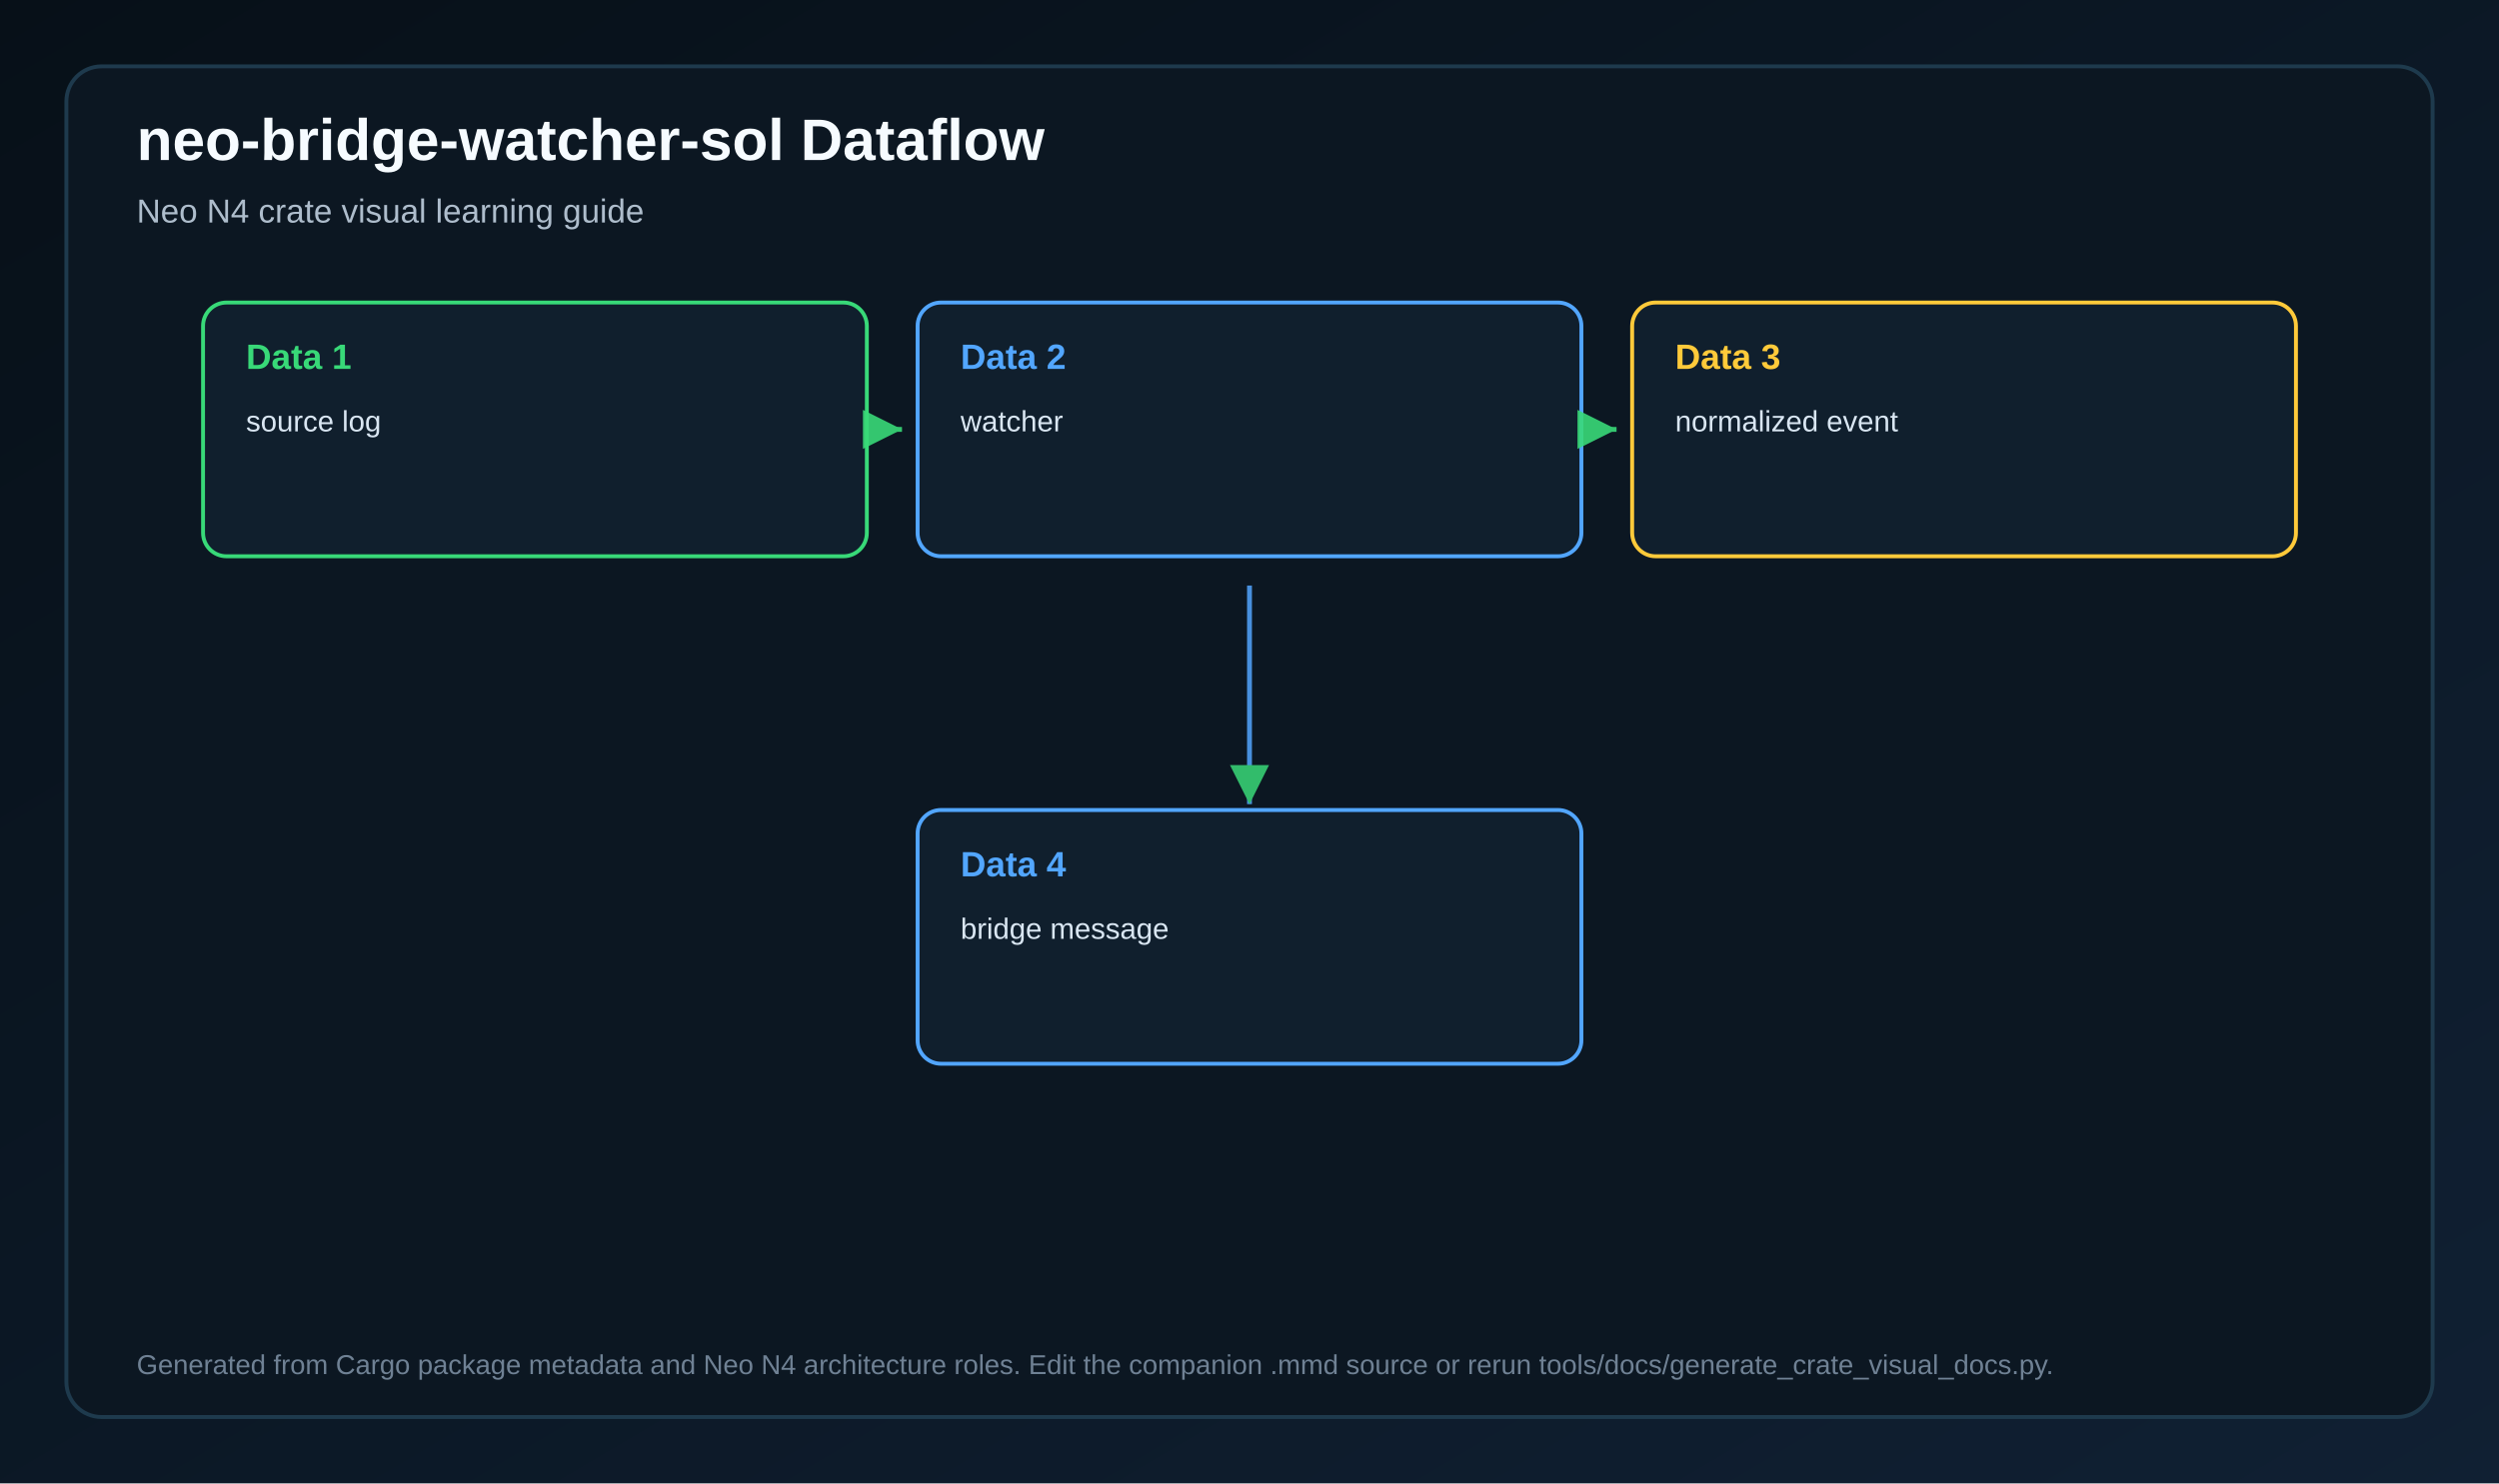
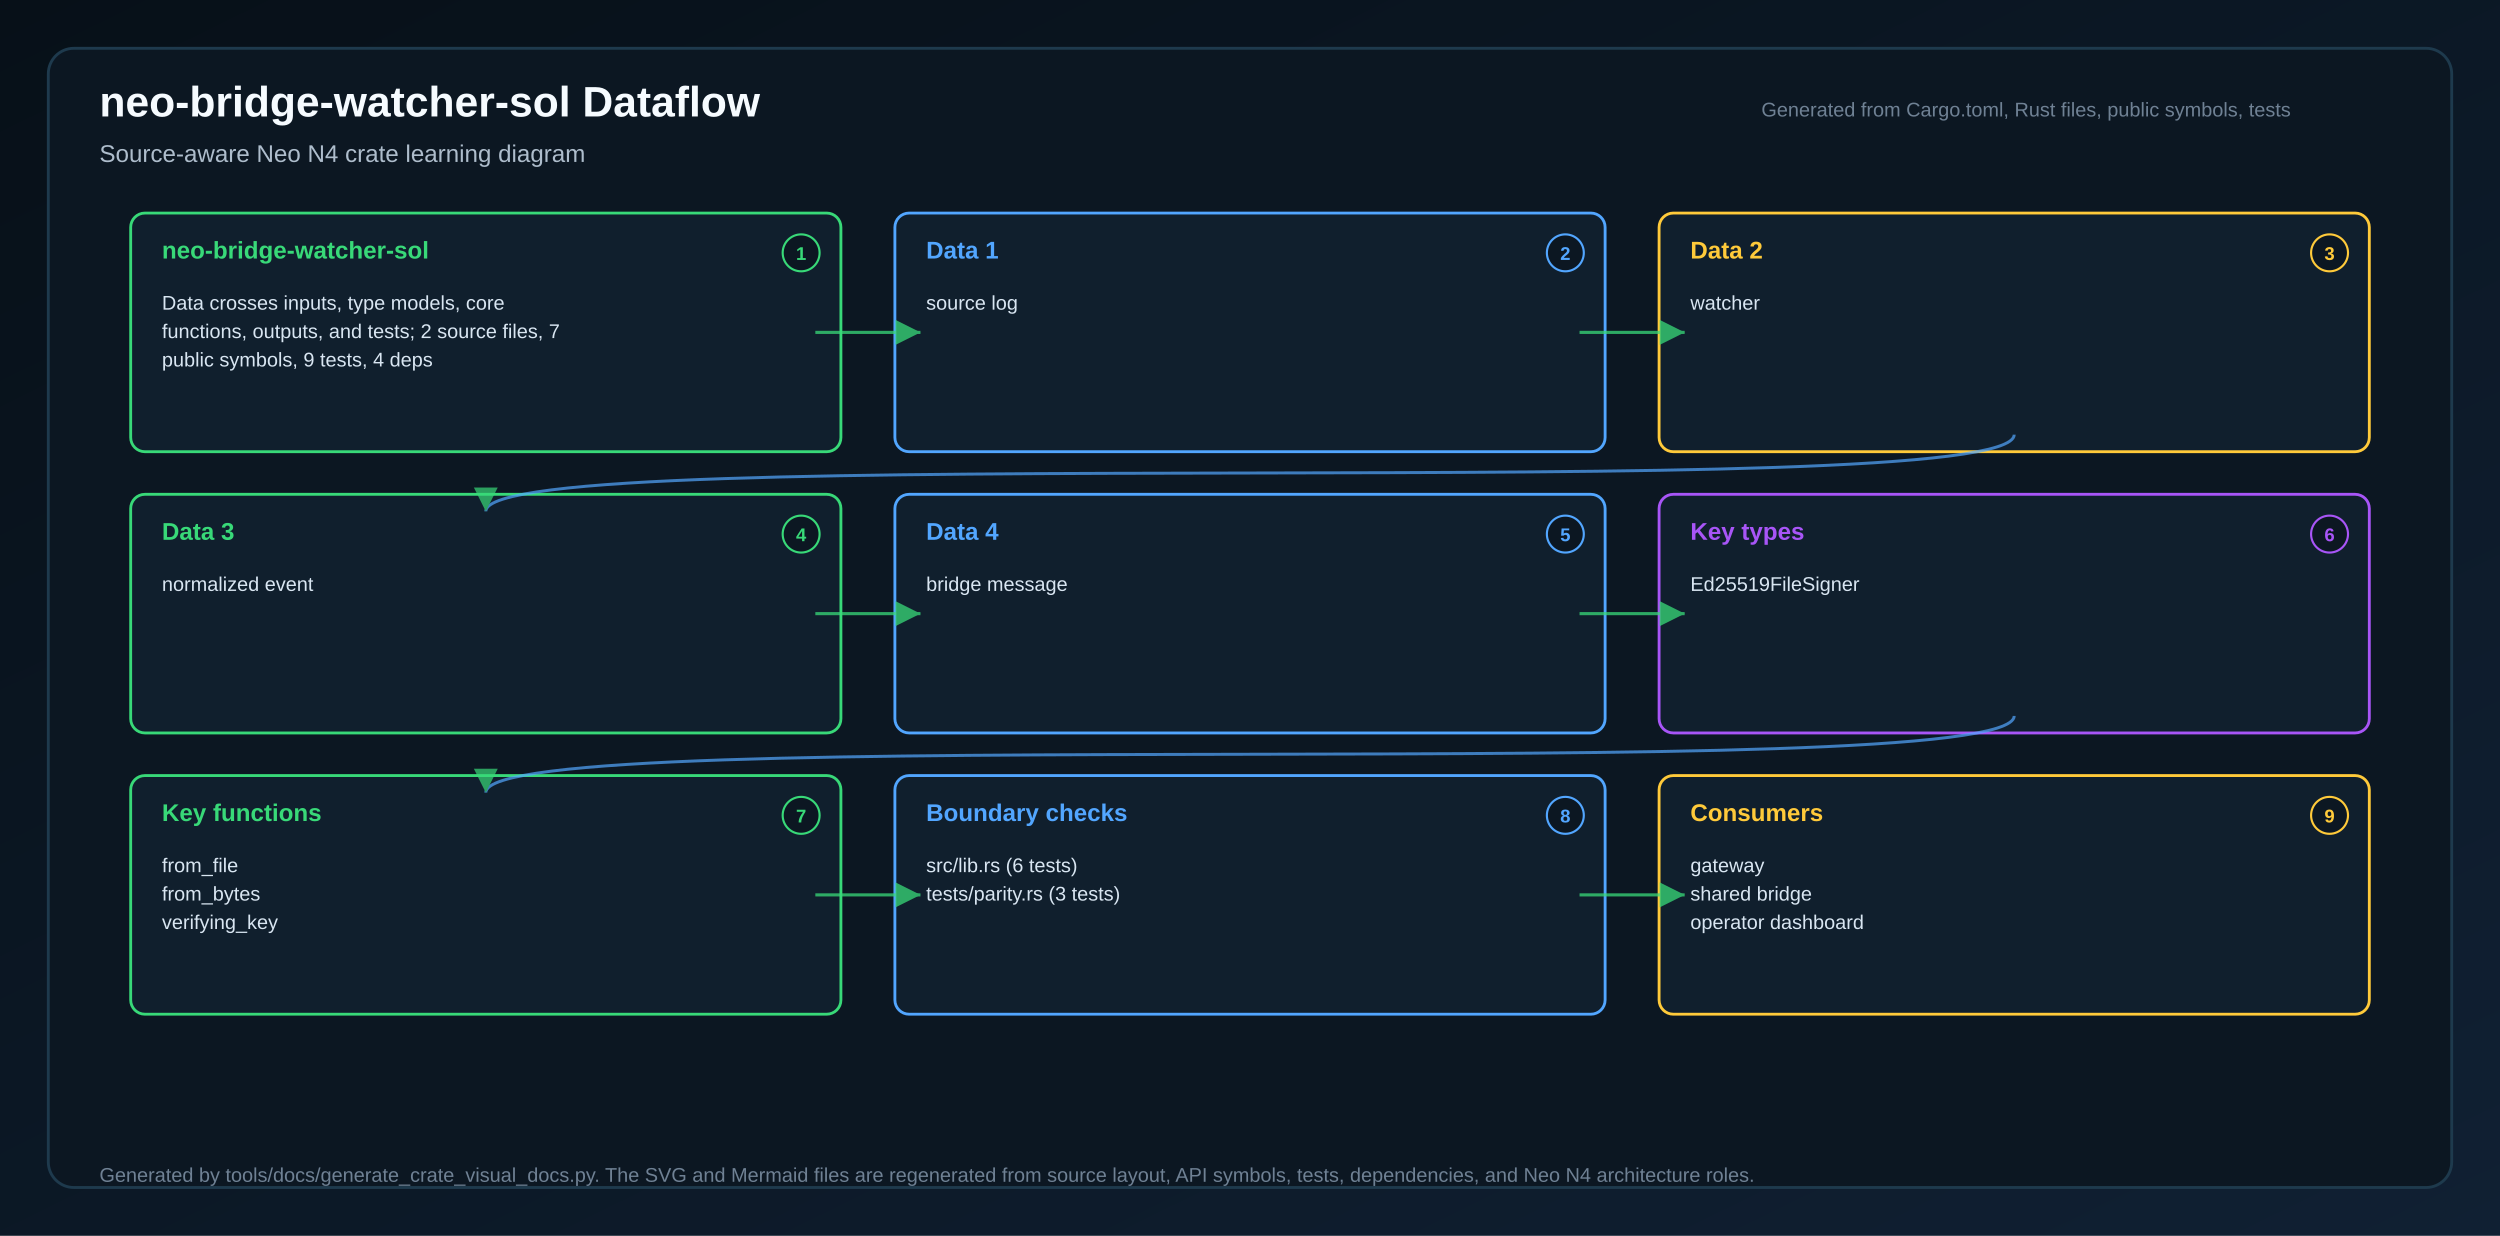
- <svg xmlns="http://www.w3.org/2000/svg" width="1280" height="760" viewBox="0 0 1280 760" role="img" aria-label="neo-bridge-watcher-sol Dataflow">
+ <svg xmlns="http://www.w3.org/2000/svg" width="1760" height="870" viewBox="0 0 1760 870" role="img" aria-label="neo-bridge-watcher-sol Dataflow">
  <defs>
    <linearGradient id="bg" x1="0" x2="1" y1="0" y2="1">
      <stop offset="0" stop-color="#071018" />
      <stop offset="1" stop-color="#102033" />
    </linearGradient>
    <marker id="arrow" markerWidth="12" markerHeight="12" refX="10" refY="6" orient="auto">
      <path d="M2,2 L10,6 L2,10 Z" fill="#38d978" />
    </marker>
  </defs>
-   <rect x="0" y="0" width="1280" height="760" fill="url(#bg)" />
-   <rect x="34" y="34" width="1212" height="692" rx="18" fill="#0c1722" stroke="#1e3a4d" stroke-width="2" />
+   <rect x="0" y="0" width="1760" height="870" fill="url(#bg)" />
+   <rect x="34" y="34" width="1692" height="802" rx="18" fill="#0c1722" stroke="#1e3a4d" stroke-width="2" />
  <text x="70" y="82" fill="#f6fbff" font-size="30" font-family="Segoe UI, Arial, sans-serif" font-weight="700">neo-bridge-watcher-sol Dataflow</text>
-   <text x="70" y="114" fill="#aebdcc" font-size="17" font-family="Segoe UI, Arial, sans-serif">Neo N4 crate visual learning guide</text>
-   <rect x="104" y="155" width="340" height="130" rx="12" fill="#101f2d" stroke="#38d978" stroke-width="2" />
-   <text x="126" y="189" fill="#38d978" font-size="18" font-family="Segoe UI, Arial, sans-serif" font-weight="700">Data 1</text>
-   <text x="126" y="221" fill="#d9e6f2" font-size="15" font-family="Segoe UI, Arial, sans-serif">source log</text>
-   <rect x="470" y="155" width="340" height="130" rx="12" fill="#101f2d" stroke="#52a6ff" stroke-width="2" />
-   <text x="492" y="189" fill="#52a6ff" font-size="18" font-family="Segoe UI, Arial, sans-serif" font-weight="700">Data 2</text>
-   <text x="492" y="221" fill="#d9e6f2" font-size="15" font-family="Segoe UI, Arial, sans-serif">watcher</text>
-   <line x1="452" y1="220" x2="462" y2="220" stroke="#38d978" stroke-width="2.5" marker-end="url(#arrow)" opacity="0.9" />
-   <rect x="836" y="155" width="340" height="130" rx="12" fill="#101f2d" stroke="#ffca3a" stroke-width="2" />
-   <text x="858" y="189" fill="#ffca3a" font-size="18" font-family="Segoe UI, Arial, sans-serif" font-weight="700">Data 3</text>
-   <text x="858" y="221" fill="#d9e6f2" font-size="15" font-family="Segoe UI, Arial, sans-serif">normalized event</text>
-   <line x1="818" y1="220" x2="828" y2="220" stroke="#38d978" stroke-width="2.5" marker-end="url(#arrow)" opacity="0.9" />
-   <rect x="470" y="415" width="340" height="130" rx="12" fill="#101f2d" stroke="#52a6ff" stroke-width="2" />
-   <text x="492" y="449" fill="#52a6ff" font-size="18" font-family="Segoe UI, Arial, sans-serif" font-weight="700">Data 4</text>
-   <text x="492" y="481" fill="#d9e6f2" font-size="15" font-family="Segoe UI, Arial, sans-serif">bridge message</text>
-   <path d="M640 300 C640 350 640 370 640 412" stroke="#52a6ff" stroke-width="2.5" fill="none" marker-end="url(#arrow)" opacity="0.85" />
-   <text x="70" y="704" fill="#6f8194" font-size="14" font-family="Segoe UI, Arial, sans-serif">Generated from Cargo package metadata and Neo N4 architecture roles. Edit the companion .mmd source or rerun tools/docs/generate_crate_visual_docs.py.</text>
+   <text x="70" y="114" fill="#aebdcc" font-size="17" font-family="Segoe UI, Arial, sans-serif">Source-aware Neo N4 crate learning diagram</text>
+   <text x="1240" y="82" fill="#6f8194" font-size="14" font-family="Segoe UI, Arial, sans-serif">Generated from Cargo.toml, Rust files, public symbols, tests</text>
+   <rect x="92" y="150" width="500" height="168" rx="10" fill="#101f2d" stroke="#38d978" stroke-width="2" />
+   <circle cx="564" cy="178" r="13" fill="#0c1722" stroke="#38d978" stroke-width="1.5" />
+   <text x="564" y="183" text-anchor="middle" fill="#38d978" font-size="13" font-family="Segoe UI, Arial, sans-serif" font-weight="700">1</text>
+   <text x="114" y="182" fill="#38d978" font-size="17" font-family="Segoe UI, Arial, sans-serif" font-weight="700">neo-bridge-watcher-sol</text>
+   <text x="114" y="218" fill="#d9e6f2" font-size="14" font-family="Segoe UI, Arial, sans-serif">Data crosses inputs, type models, core</text>
+   <text x="114" y="238" fill="#d9e6f2" font-size="14" font-family="Segoe UI, Arial, sans-serif">functions, outputs, and tests; 2 source files, 7</text>
+   <text x="114" y="258" fill="#d9e6f2" font-size="14" font-family="Segoe UI, Arial, sans-serif">public symbols, 9 tests, 4 deps</text>
+   <rect x="630" y="150" width="500" height="168" rx="10" fill="#101f2d" stroke="#52a6ff" stroke-width="2" />
+   <circle cx="1102" cy="178" r="13" fill="#0c1722" stroke="#52a6ff" stroke-width="1.5" />
+   <text x="1102" y="183" text-anchor="middle" fill="#52a6ff" font-size="13" font-family="Segoe UI, Arial, sans-serif" font-weight="700">2</text>
+   <text x="652" y="182" fill="#52a6ff" font-size="17" font-family="Segoe UI, Arial, sans-serif" font-weight="700">Data 1</text>
+   <text x="652" y="218" fill="#d9e6f2" font-size="14" font-family="Segoe UI, Arial, sans-serif">source log</text>
+   <rect x="1168" y="150" width="500" height="168" rx="10" fill="#101f2d" stroke="#ffca3a" stroke-width="2" />
+   <circle cx="1640" cy="178" r="13" fill="#0c1722" stroke="#ffca3a" stroke-width="1.5" />
+   <text x="1640" y="183" text-anchor="middle" fill="#ffca3a" font-size="13" font-family="Segoe UI, Arial, sans-serif" font-weight="700">3</text>
+   <text x="1190" y="182" fill="#ffca3a" font-size="17" font-family="Segoe UI, Arial, sans-serif" font-weight="700">Data 2</text>
+   <text x="1190" y="218" fill="#d9e6f2" font-size="14" font-family="Segoe UI, Arial, sans-serif">watcher</text>
+   <rect x="92" y="348" width="500" height="168" rx="10" fill="#101f2d" stroke="#38d978" stroke-width="2" />
+   <circle cx="564" cy="376" r="13" fill="#0c1722" stroke="#38d978" stroke-width="1.5" />
+   <text x="564" y="381" text-anchor="middle" fill="#38d978" font-size="13" font-family="Segoe UI, Arial, sans-serif" font-weight="700">4</text>
+   <text x="114" y="380" fill="#38d978" font-size="17" font-family="Segoe UI, Arial, sans-serif" font-weight="700">Data 3</text>
+   <text x="114" y="416" fill="#d9e6f2" font-size="14" font-family="Segoe UI, Arial, sans-serif">normalized event</text>
+   <rect x="630" y="348" width="500" height="168" rx="10" fill="#101f2d" stroke="#52a6ff" stroke-width="2" />
+   <circle cx="1102" cy="376" r="13" fill="#0c1722" stroke="#52a6ff" stroke-width="1.5" />
+   <text x="1102" y="381" text-anchor="middle" fill="#52a6ff" font-size="13" font-family="Segoe UI, Arial, sans-serif" font-weight="700">5</text>
+   <text x="652" y="380" fill="#52a6ff" font-size="17" font-family="Segoe UI, Arial, sans-serif" font-weight="700">Data 4</text>
+   <text x="652" y="416" fill="#d9e6f2" font-size="14" font-family="Segoe UI, Arial, sans-serif">bridge message</text>
+   <rect x="1168" y="348" width="500" height="168" rx="10" fill="#101f2d" stroke="#a855f7" stroke-width="2" />
+   <circle cx="1640" cy="376" r="13" fill="#0c1722" stroke="#a855f7" stroke-width="1.5" />
+   <text x="1640" y="381" text-anchor="middle" fill="#a855f7" font-size="13" font-family="Segoe UI, Arial, sans-serif" font-weight="700">6</text>
+   <text x="1190" y="380" fill="#a855f7" font-size="17" font-family="Segoe UI, Arial, sans-serif" font-weight="700">Key types</text>
+   <text x="1190" y="416" fill="#d9e6f2" font-size="14" font-family="Segoe UI, Arial, sans-serif">Ed25519FileSigner</text>
+   <rect x="92" y="546" width="500" height="168" rx="10" fill="#101f2d" stroke="#38d978" stroke-width="2" />
+   <circle cx="564" cy="574" r="13" fill="#0c1722" stroke="#38d978" stroke-width="1.5" />
+   <text x="564" y="579" text-anchor="middle" fill="#38d978" font-size="13" font-family="Segoe UI, Arial, sans-serif" font-weight="700">7</text>
+   <text x="114" y="578" fill="#38d978" font-size="17" font-family="Segoe UI, Arial, sans-serif" font-weight="700">Key functions</text>
+   <text x="114" y="614" fill="#d9e6f2" font-size="14" font-family="Segoe UI, Arial, sans-serif">from_file</text>
+   <text x="114" y="634" fill="#d9e6f2" font-size="14" font-family="Segoe UI, Arial, sans-serif">from_bytes</text>
+   <text x="114" y="654" fill="#d9e6f2" font-size="14" font-family="Segoe UI, Arial, sans-serif">verifying_key</text>
+   <rect x="630" y="546" width="500" height="168" rx="10" fill="#101f2d" stroke="#52a6ff" stroke-width="2" />
+   <circle cx="1102" cy="574" r="13" fill="#0c1722" stroke="#52a6ff" stroke-width="1.5" />
+   <text x="1102" y="579" text-anchor="middle" fill="#52a6ff" font-size="13" font-family="Segoe UI, Arial, sans-serif" font-weight="700">8</text>
+   <text x="652" y="578" fill="#52a6ff" font-size="17" font-family="Segoe UI, Arial, sans-serif" font-weight="700">Boundary checks</text>
+   <text x="652" y="614" fill="#d9e6f2" font-size="14" font-family="Segoe UI, Arial, sans-serif">src/lib.rs (6 tests)</text>
+   <text x="652" y="634" fill="#d9e6f2" font-size="14" font-family="Segoe UI, Arial, sans-serif">tests/parity.rs (3 tests)</text>
+   <rect x="1168" y="546" width="500" height="168" rx="10" fill="#101f2d" stroke="#ffca3a" stroke-width="2" />
+   <circle cx="1640" cy="574" r="13" fill="#0c1722" stroke="#ffca3a" stroke-width="1.5" />
+   <text x="1640" y="579" text-anchor="middle" fill="#ffca3a" font-size="13" font-family="Segoe UI, Arial, sans-serif" font-weight="700">9</text>
+   <text x="1190" y="578" fill="#ffca3a" font-size="17" font-family="Segoe UI, Arial, sans-serif" font-weight="700">Consumers</text>
+   <text x="1190" y="614" fill="#d9e6f2" font-size="14" font-family="Segoe UI, Arial, sans-serif">gateway</text>
+   <text x="1190" y="634" fill="#d9e6f2" font-size="14" font-family="Segoe UI, Arial, sans-serif">shared bridge</text>
+   <text x="1190" y="654" fill="#d9e6f2" font-size="14" font-family="Segoe UI, Arial, sans-serif">operator dashboard</text>
+   <line x1="574" y1="234" x2="648" y2="234" stroke="#38d978" stroke-width="2.2" marker-end="url(#arrow)" opacity="0.75" />
+   <line x1="1112" y1="234" x2="1186" y2="234" stroke="#38d978" stroke-width="2.2" marker-end="url(#arrow)" opacity="0.75" />
+   <line x1="574" y1="432" x2="648" y2="432" stroke="#38d978" stroke-width="2.2" marker-end="url(#arrow)" opacity="0.75" />
+   <line x1="1112" y1="432" x2="1186" y2="432" stroke="#38d978" stroke-width="2.2" marker-end="url(#arrow)" opacity="0.75" />
+   <line x1="574" y1="630" x2="648" y2="630" stroke="#38d978" stroke-width="2.2" marker-end="url(#arrow)" opacity="0.75" />
+   <line x1="1112" y1="630" x2="1186" y2="630" stroke="#38d978" stroke-width="2.2" marker-end="url(#arrow)" opacity="0.75" />
+   <path d="M1418 306 C1418 358, 342 308, 342 360" stroke="#52a6ff" stroke-width="2.1" fill="none" marker-end="url(#arrow)" opacity="0.7" />
+   <path d="M1418 504 C1418 556, 342 506, 342 558" stroke="#52a6ff" stroke-width="2.1" fill="none" marker-end="url(#arrow)" opacity="0.7" />
+   <text x="70" y="832" fill="#6f8194" font-size="14" font-family="Segoe UI, Arial, sans-serif">Generated by tools/docs/generate_crate_visual_docs.py. The SVG and Mermaid files are regenerated from source layout, API symbols, tests, dependencies, and Neo N4 architecture roles.</text>
</svg>
